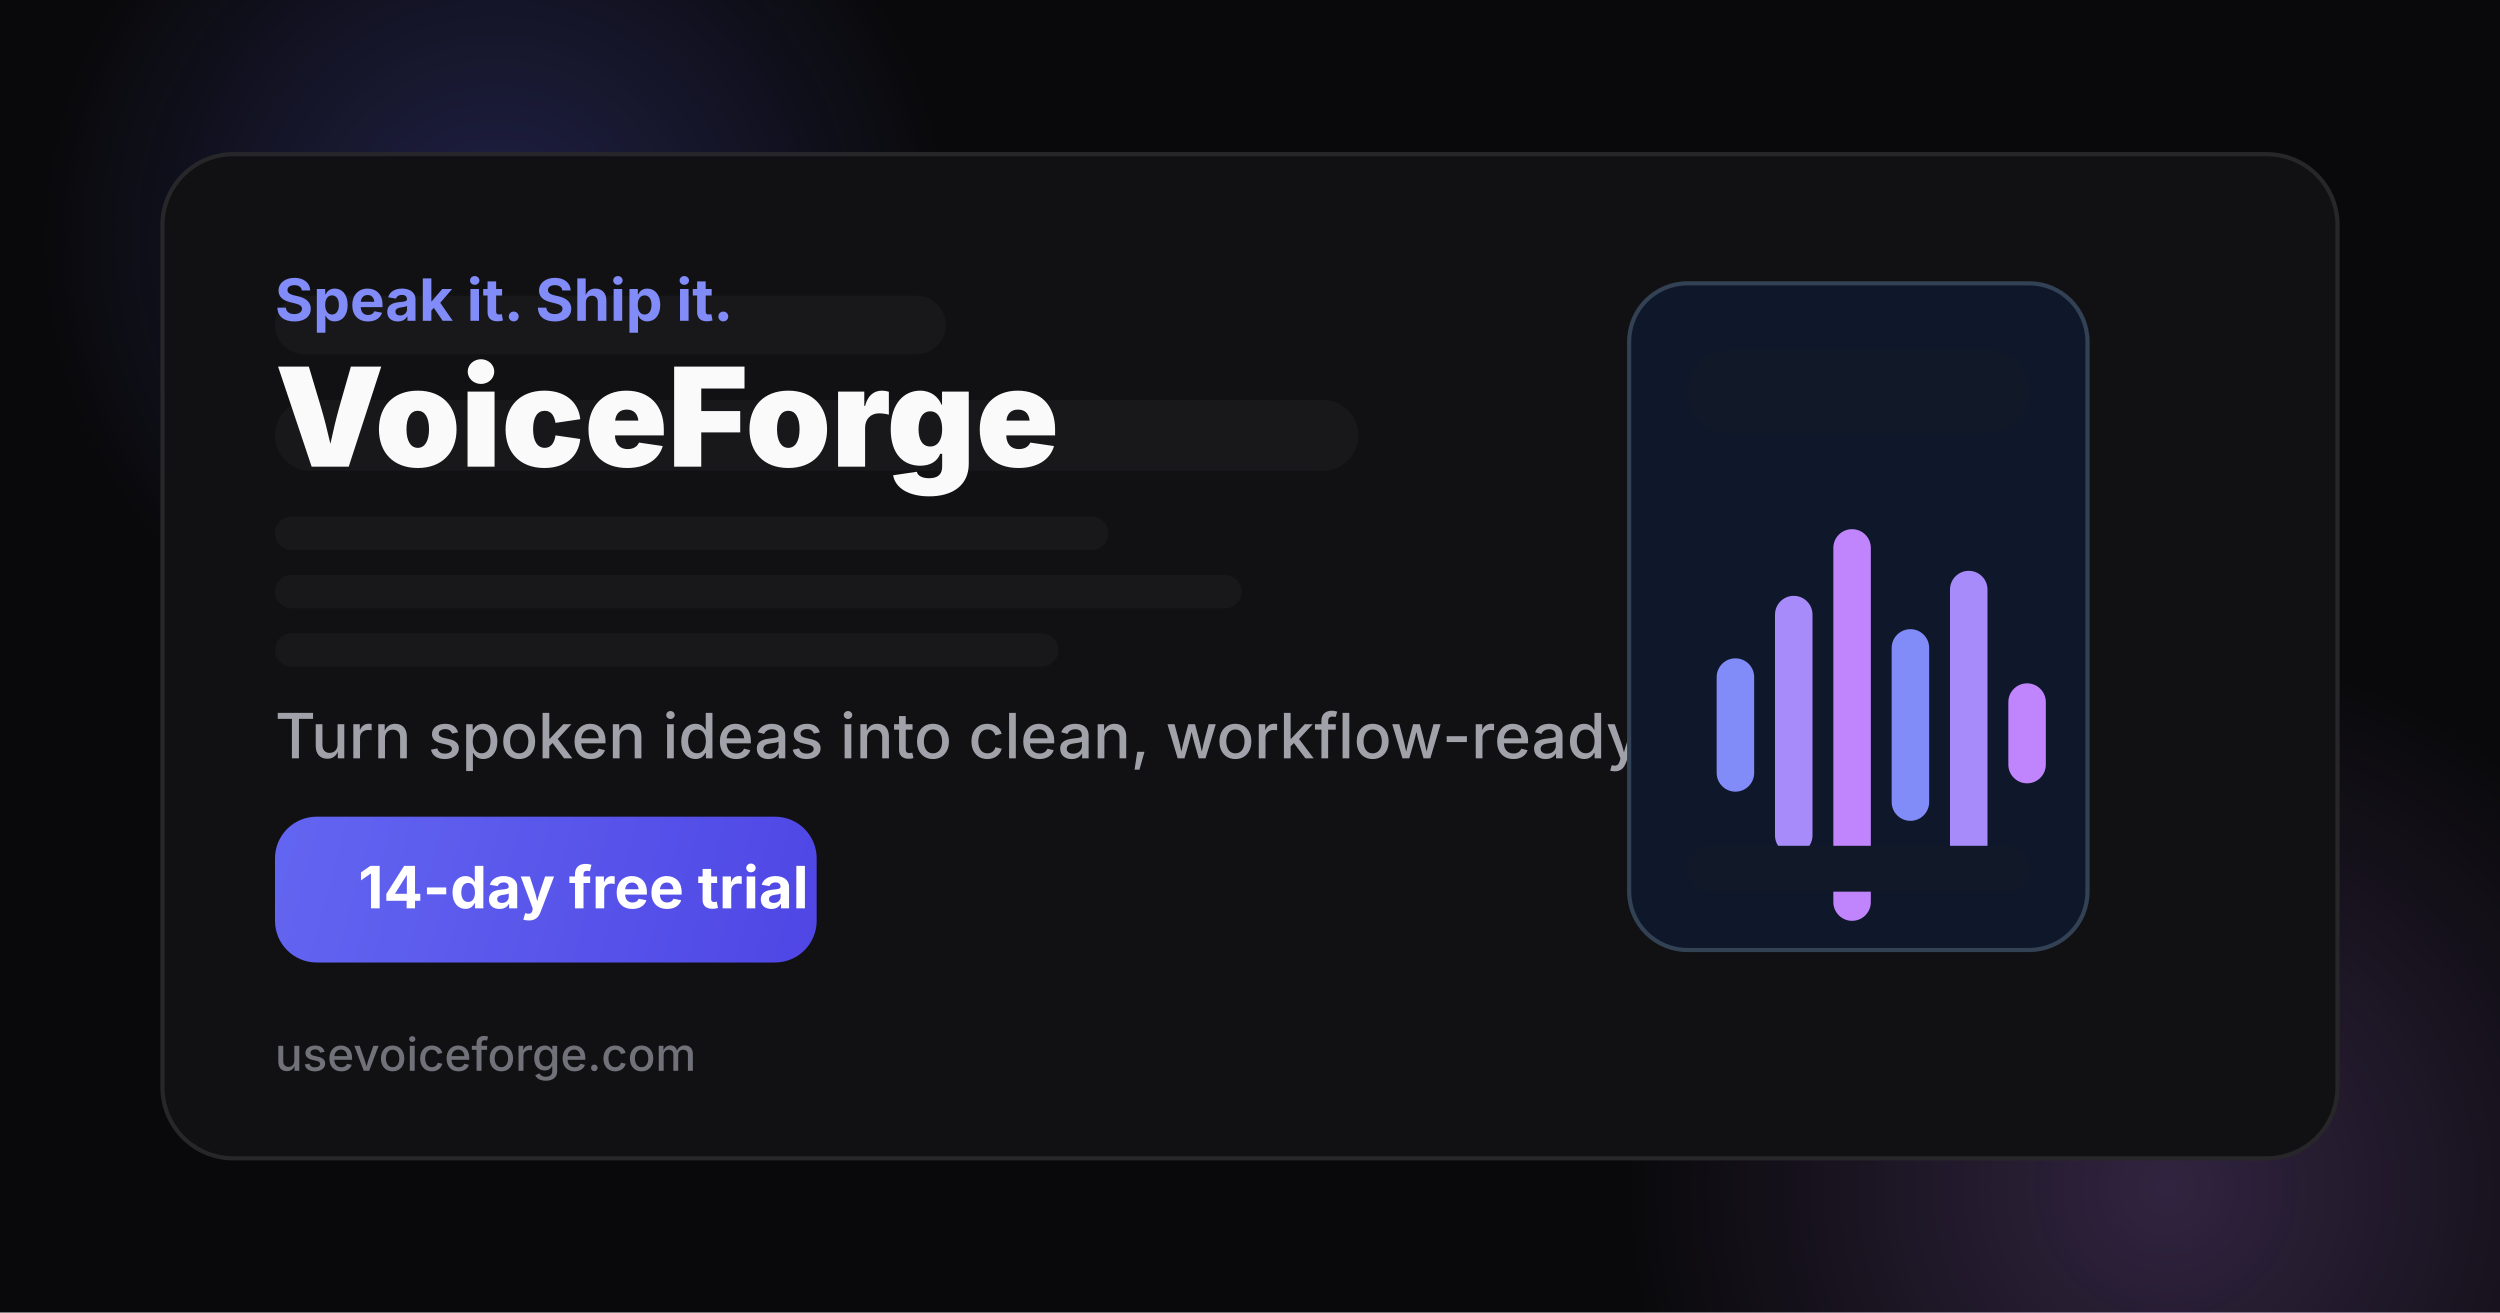
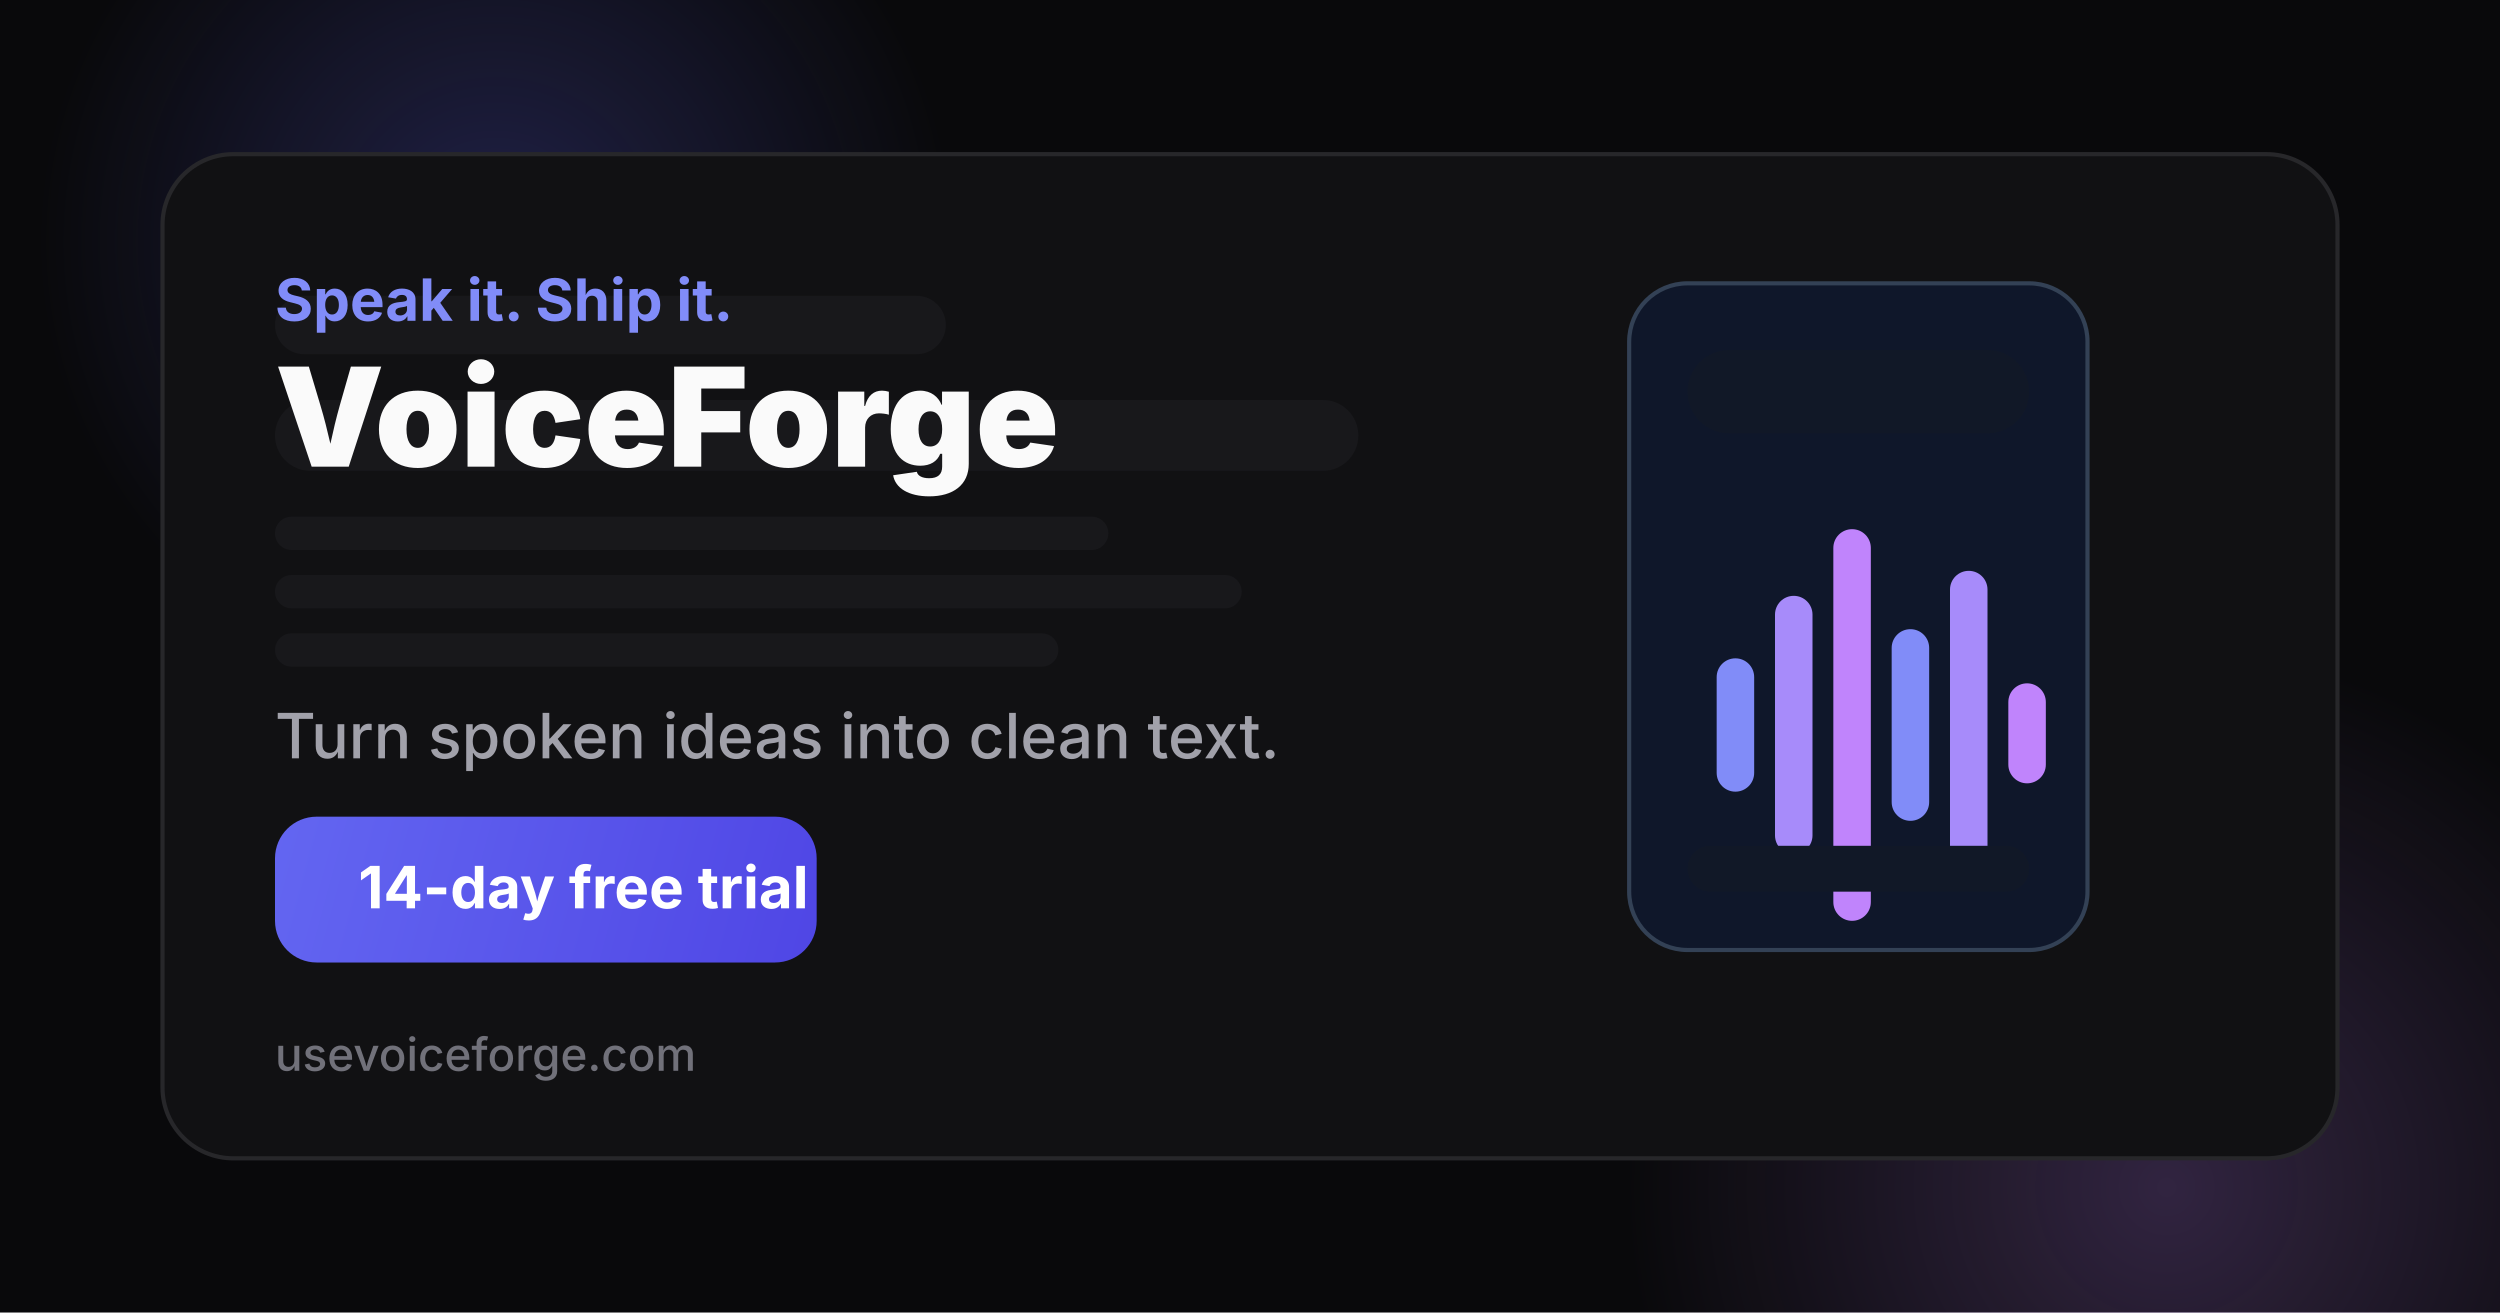
<svg xmlns="http://www.w3.org/2000/svg" width="1200" height="630" viewBox="0 0 1200 630" fill="none" role="img" aria-labelledby="title desc">
  <rect width="1200" height="630" fill="#09090B" />
  <circle cx="238" cy="116" r="220" fill="url(#glowTop)" />
  <circle cx="1040" cy="570" r="260" fill="url(#glowBottom)" />
  <rect x="78" y="74" width="1044" height="482" rx="34" fill="#111113" stroke="#27272A" stroke-width="2" />
  <rect x="132" y="142" width="322" height="28" rx="14" fill="#18181B" />
  <rect x="132" y="192" width="520" height="34" rx="17" fill="#18181B" />
  <rect x="132" y="248" width="400" height="16" rx="8" fill="#18181B" />
  <rect x="132" y="276" width="464" height="16" rx="8" fill="#18181B" />
  <rect x="132" y="304" width="376" height="16" rx="8" fill="#18181B" />
  <rect x="132" y="392" width="260" height="70" rx="20" fill="url(#button)" />
  <text x="132" y="154" fill="#818CF8" font-family="Inter, Arial, sans-serif" font-size="28" font-weight="700">Speak it. Ship it.</text>
  <text x="132" y="224" fill="#FAFAFA" font-family="Inter, Arial, sans-serif" font-size="66" font-weight="900">VoiceForge</text>
-   <text x="132" y="364" fill="#A1A1AA" font-family="Inter, Arial, sans-serif" font-size="30" font-weight="500">Turn spoken ideas into clean, workflow-ready text.</text>
+   <text x="132" y="364" fill="#A1A1AA" font-family="Inter, Arial, sans-serif" font-size="30" font-weight="500">Turn spoken ideas into clean text.</text>
  <text x="172" y="436" fill="#FFFFFF" font-family="Inter, Arial, sans-serif" font-size="28" font-weight="700">14-day free trial</text>
  <g transform="translate(782 136)">
    <rect width="220" height="320" rx="28" fill="#0F172A" stroke="#334155" stroke-width="2" />
    <rect x="28" y="32" width="164" height="40" rx="20" fill="#111827" />
    <g transform="translate(42 118)">
      <rect x="0" y="62" width="18" height="64" rx="9" fill="#818CF8" />
      <rect x="28" y="32" width="18" height="124" rx="9" fill="#A78BFA" />
      <rect x="56" y="0" width="18" height="188" rx="9" fill="#C084FC" />
      <rect x="84" y="48" width="18" height="92" rx="9" fill="#818CF8" />
      <rect x="112" y="20" width="18" height="148" rx="9" fill="#A78BFA" />
      <rect x="140" y="74" width="18" height="48" rx="9" fill="#C084FC" />
    </g>
    <rect x="28" y="270" width="164" height="22" rx="11" fill="#111827" />
  </g>
  <text x="132" y="514" fill="#71717A" font-family="Inter, Arial, sans-serif" font-size="22" font-weight="500">usevoiceforge.com</text>
  <defs>
    <radialGradient id="glowTop" cx="0" cy="0" r="1" gradientUnits="userSpaceOnUse" gradientTransform="translate(238 116) rotate(90) scale(220)">
      <stop stop-color="#6366F1" stop-opacity="0.26" />
      <stop offset="1" stop-color="#6366F1" stop-opacity="0" />
    </radialGradient>
    <radialGradient id="glowBottom" cx="0" cy="0" r="1" gradientUnits="userSpaceOnUse" gradientTransform="translate(1040 570) rotate(90) scale(260)">
      <stop stop-color="#C084FC" stop-opacity="0.22" />
      <stop offset="1" stop-color="#C084FC" stop-opacity="0" />
    </radialGradient>
    <linearGradient id="button" x1="132" y1="392" x2="392" y2="462" gradientUnits="userSpaceOnUse">
      <stop stop-color="#6366F1" />
      <stop offset="1" stop-color="#4F46E5" />
    </linearGradient>
  </defs>
</svg>
